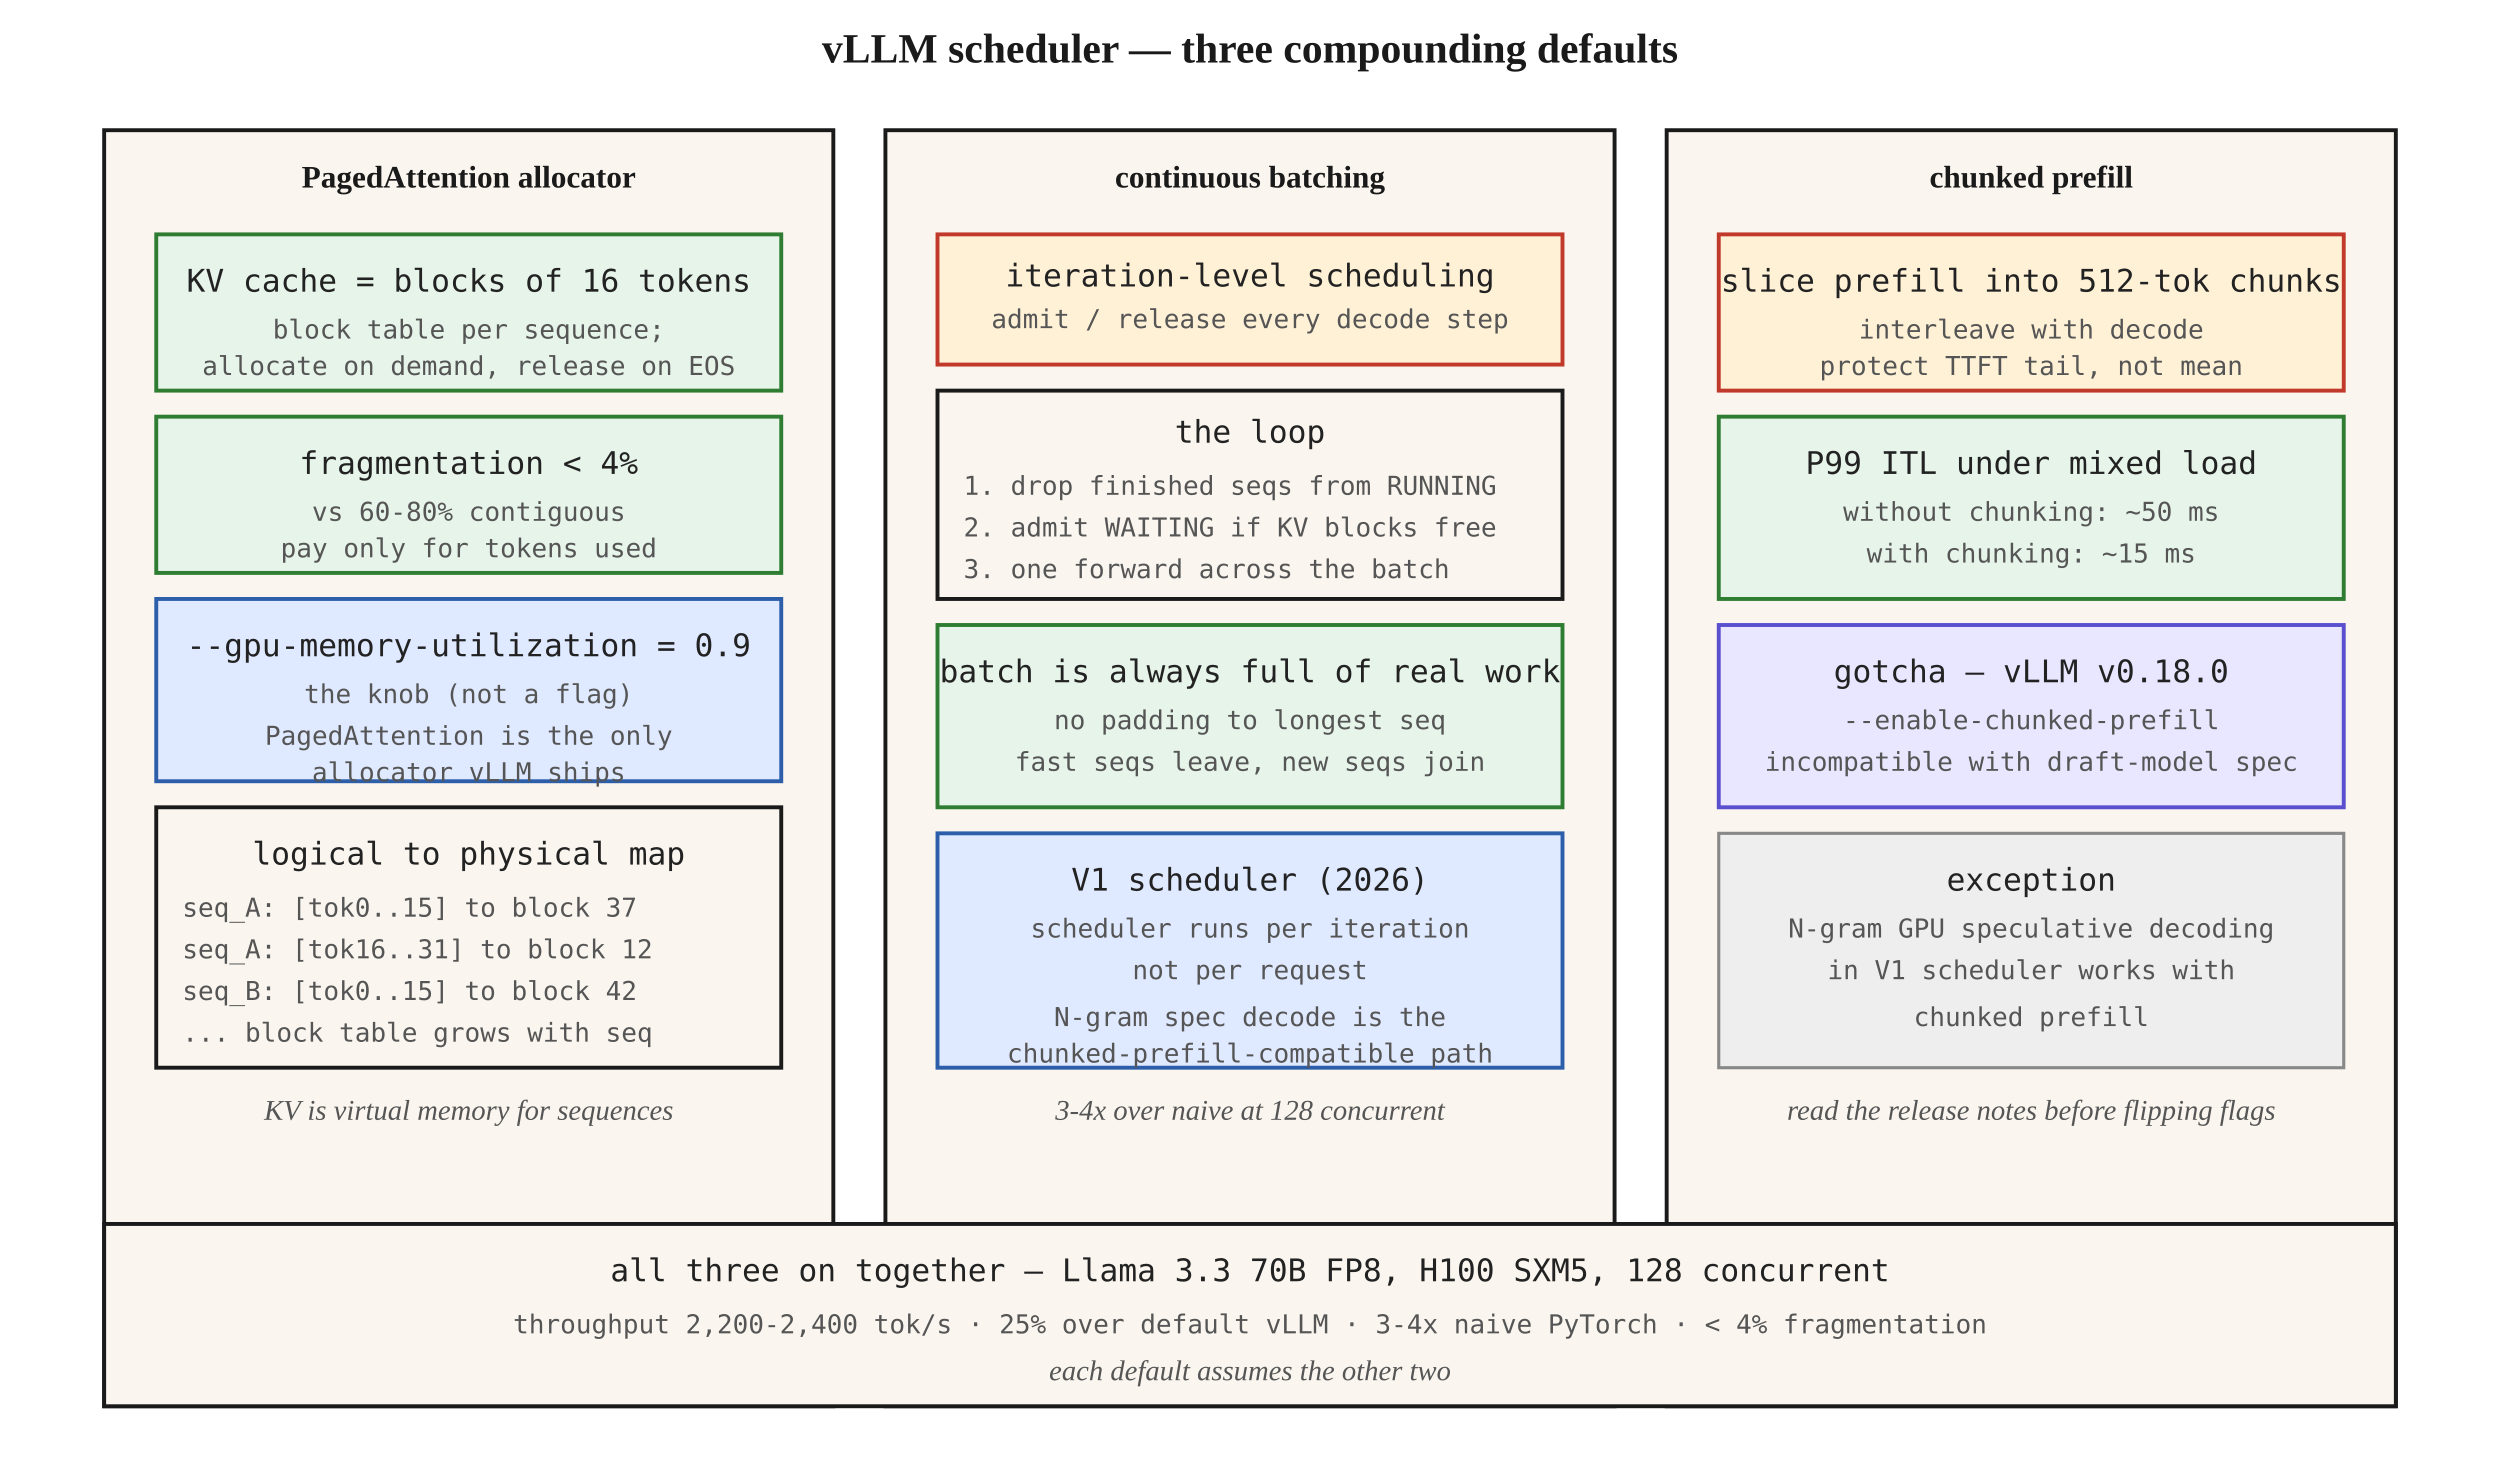
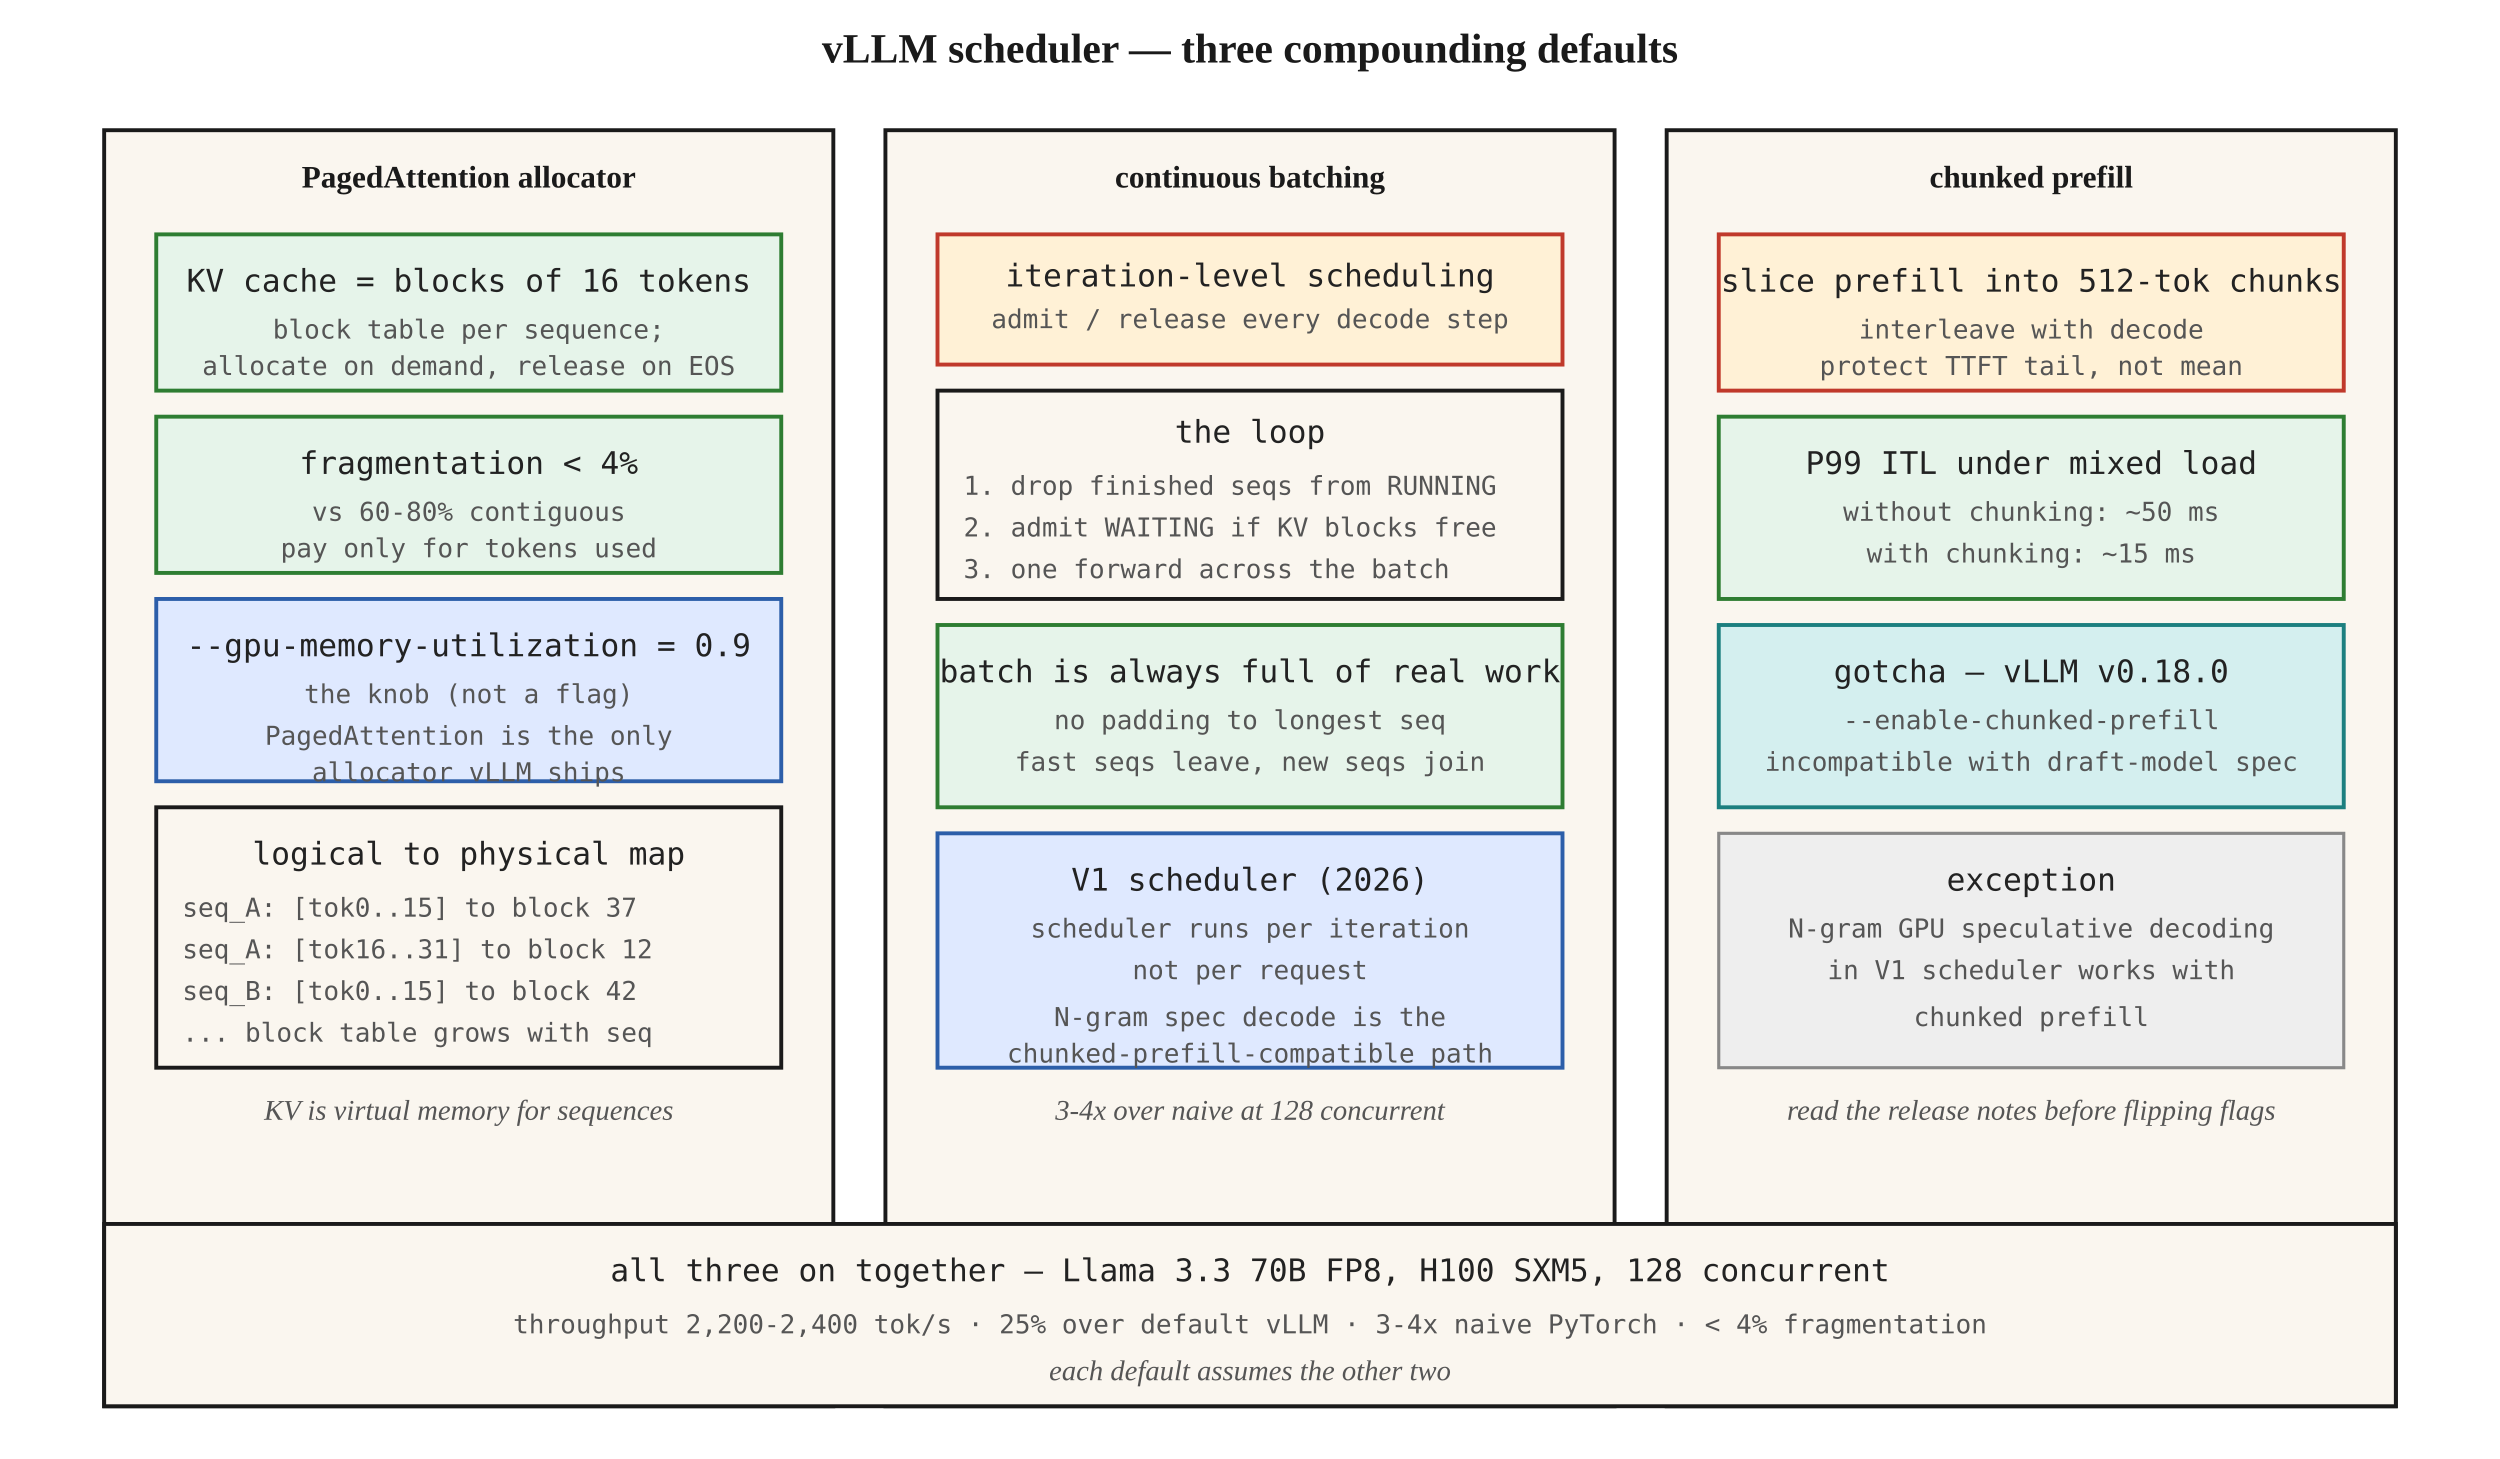
<svg xmlns="http://www.w3.org/2000/svg" viewBox="0 0 960 560" font-family="Georgia, 'Times New Roman', serif">
  <defs>
    <style>
      .box { fill: #faf6ef; stroke: #1a1a1a; stroke-width: 1.5; }
      .hot { fill: #fff1d6; stroke: #c0392b; stroke-width: 1.5; }
      .cool { fill: #e6f4ea; stroke: #2e7d32; stroke-width: 1.5; }
      .cold { fill: #dfe9ff; stroke: #2c5ea9; stroke-width: 1.5; }
-       .dsk { fill: #e9e6ff; stroke: #5a4fcf; stroke-width: 1.5; }
+       .dsk { fill: #d4efef; stroke: #1C7F7F; stroke-width: 1.5; }
      .old { fill: #eeeeee; stroke: #888; stroke-width: 1.2; }
      .title { font-size: 16px; font-weight: 700; fill: #1a1a1a; }
      .head { font-size: 12px; font-weight: 700; fill: #1a1a1a; }
      .step { font-size: 12px; font-family: 'Menlo', monospace; fill: #222; }
      .small { font-size: 10px; font-family: 'Menlo', monospace; fill: #555; }
      .caption { font-size: 11px; fill: #555; font-style: italic; }
    </style>
  </defs>
  <text x="480" y="24" text-anchor="middle" class="title">vLLM scheduler — three compounding defaults</text>
  <rect x="40" y="50" width="280" height="490" class="box" />
  <text x="180" y="72" text-anchor="middle" class="head">PagedAttention allocator</text>
  <rect x="60" y="90" width="240" height="60" class="cool" />
  <text x="180" y="112" text-anchor="middle" class="step">KV cache = blocks of 16 tokens</text>
  <text x="180" y="130" text-anchor="middle" class="small">block table per sequence;</text>
  <text x="180" y="144" text-anchor="middle" class="small">allocate on demand, release on EOS</text>
  <rect x="60" y="160" width="240" height="60" class="cool" />
  <text x="180" y="182" text-anchor="middle" class="step">fragmentation &lt; 4%</text>
  <text x="180" y="200" text-anchor="middle" class="small">vs 60-80% contiguous</text>
  <text x="180" y="214" text-anchor="middle" class="small">pay only for tokens used</text>
  <rect x="60" y="230" width="240" height="70" class="cold" />
  <text x="180" y="252" text-anchor="middle" class="step">--gpu-memory-utilization = 0.9</text>
  <text x="180" y="270" text-anchor="middle" class="small">the knob (not a flag)</text>
  <text x="180" y="286" text-anchor="middle" class="small">PagedAttention is the only</text>
  <text x="180" y="300" text-anchor="middle" class="small">allocator vLLM ships</text>
  <rect x="60" y="310" width="240" height="100" class="box" />
  <text x="180" y="332" text-anchor="middle" class="step">logical to physical map</text>
  <text x="70" y="352" class="small">seq_A: [tok0..15] to block 37</text>
  <text x="70" y="368" class="small">seq_A: [tok16..31] to block 12</text>
  <text x="70" y="384" class="small">seq_B: [tok0..15] to block 42</text>
  <text x="70" y="400" class="small">... block table grows with seq</text>
  <text x="180" y="430" text-anchor="middle" class="caption">KV is virtual memory for sequences</text>
  <rect x="340" y="50" width="280" height="490" class="box" />
  <text x="480" y="72" text-anchor="middle" class="head">continuous batching</text>
  <rect x="360" y="90" width="240" height="50" class="hot" />
  <text x="480" y="110" text-anchor="middle" class="step">iteration-level scheduling</text>
  <text x="480" y="126" text-anchor="middle" class="small">admit / release every decode step</text>
  <rect x="360" y="150" width="240" height="80" class="box" />
  <text x="480" y="170" text-anchor="middle" class="step">the loop</text>
  <text x="370" y="190" class="small">1. drop finished seqs from RUNNING</text>
  <text x="370" y="206" class="small">2. admit WAITING if KV blocks free</text>
  <text x="370" y="222" class="small">3. one forward across the batch</text>
  <rect x="360" y="240" width="240" height="70" class="cool" />
  <text x="480" y="262" text-anchor="middle" class="step">batch is always full of real work</text>
  <text x="480" y="280" text-anchor="middle" class="small">no padding to longest seq</text>
  <text x="480" y="296" text-anchor="middle" class="small">fast seqs leave, new seqs join</text>
  <rect x="360" y="320" width="240" height="90" class="cold" />
  <text x="480" y="342" text-anchor="middle" class="step">V1 scheduler (2026)</text>
  <text x="480" y="360" text-anchor="middle" class="small">scheduler runs per iteration</text>
  <text x="480" y="376" text-anchor="middle" class="small">not per request</text>
  <text x="480" y="394" text-anchor="middle" class="small">N-gram spec decode is the</text>
  <text x="480" y="408" text-anchor="middle" class="small">chunked-prefill-compatible path</text>
  <text x="480" y="430" text-anchor="middle" class="caption">3-4x over naive at 128 concurrent</text>
  <rect x="640" y="50" width="280" height="490" class="box" />
  <text x="780" y="72" text-anchor="middle" class="head">chunked prefill</text>
  <rect x="660" y="90" width="240" height="60" class="hot" />
  <text x="780" y="112" text-anchor="middle" class="step">slice prefill into 512-tok chunks</text>
  <text x="780" y="130" text-anchor="middle" class="small">interleave with decode</text>
  <text x="780" y="144" text-anchor="middle" class="small">protect TTFT tail, not mean</text>
  <rect x="660" y="160" width="240" height="70" class="cool" />
  <text x="780" y="182" text-anchor="middle" class="step">P99 ITL under mixed load</text>
  <text x="780" y="200" text-anchor="middle" class="small">without chunking: ~50 ms</text>
  <text x="780" y="216" text-anchor="middle" class="small">with chunking: ~15 ms</text>
  <rect x="660" y="240" width="240" height="70" class="dsk" />
  <text x="780" y="262" text-anchor="middle" class="step">gotcha — vLLM v0.18.0</text>
  <text x="780" y="280" text-anchor="middle" class="small">--enable-chunked-prefill</text>
  <text x="780" y="296" text-anchor="middle" class="small">incompatible with draft-model spec</text>
  <rect x="660" y="320" width="240" height="90" class="old" />
  <text x="780" y="342" text-anchor="middle" class="step">exception</text>
  <text x="780" y="360" text-anchor="middle" class="small">N-gram GPU speculative decoding</text>
  <text x="780" y="376" text-anchor="middle" class="small">in V1 scheduler works with</text>
  <text x="780" y="394" text-anchor="middle" class="small">chunked prefill</text>
  <text x="780" y="430" text-anchor="middle" class="caption">read the release notes before flipping flags</text>
  <rect x="40" y="470" width="880" height="70" class="box" />
  <text x="480" y="492" text-anchor="middle" class="step">all three on together — Llama 3.3 70B FP8, H100 SXM5, 128 concurrent</text>
  <text x="480" y="512" text-anchor="middle" class="small">throughput 2,200-2,400 tok/s  ·  25% over default vLLM  ·  3-4x naive PyTorch  ·  &lt; 4% fragmentation</text>
  <text x="480" y="530" text-anchor="middle" class="caption">each default assumes the other two</text>
</svg>
